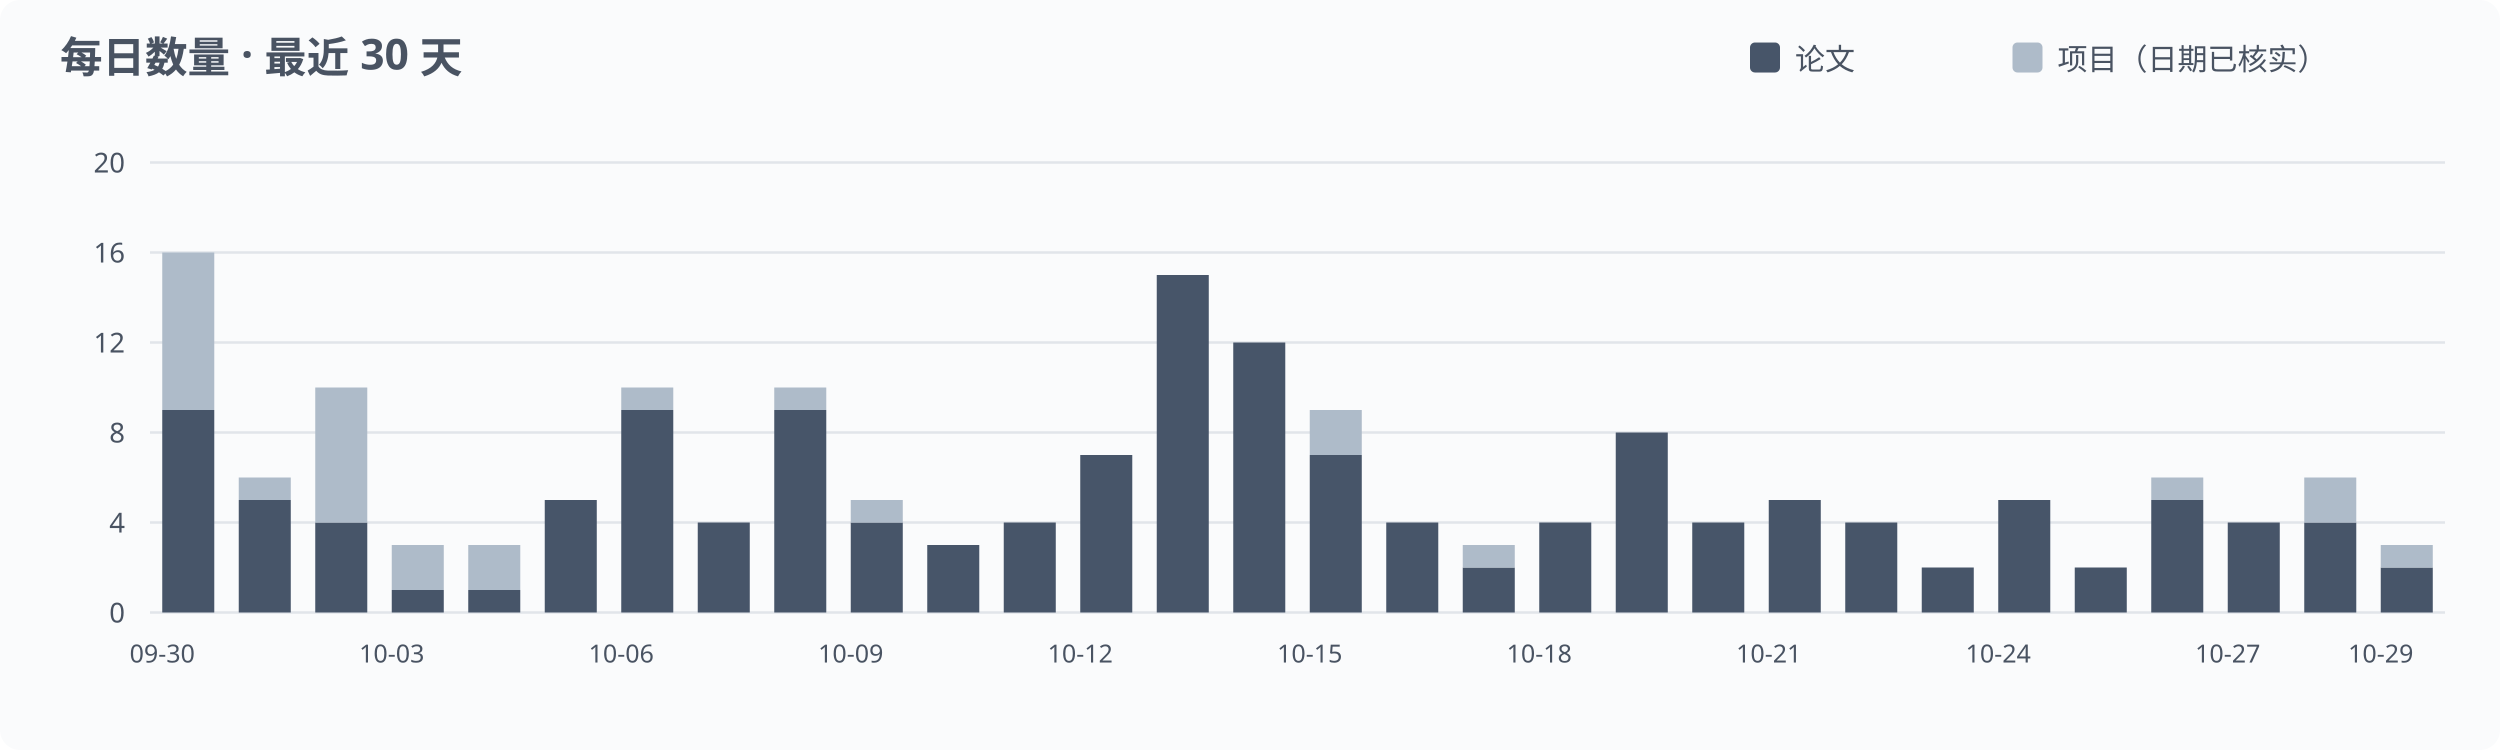
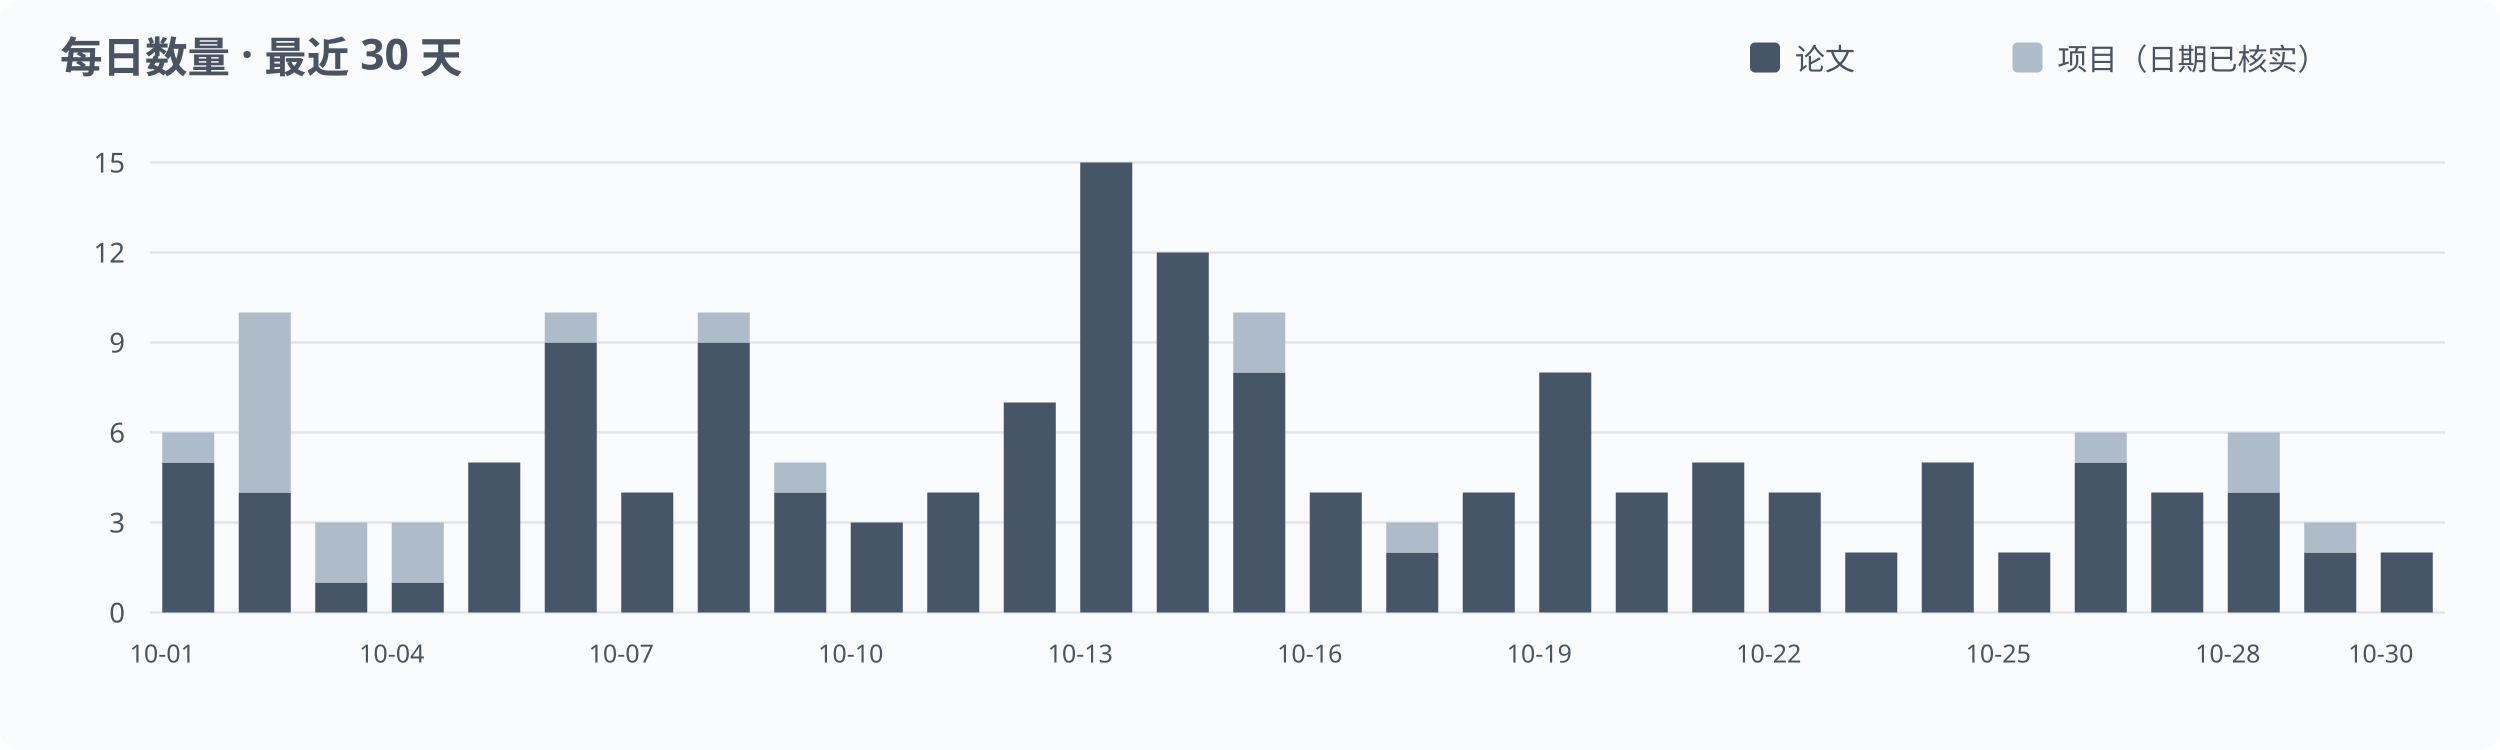
<svg xmlns="http://www.w3.org/2000/svg" width="1000" height="300" viewBox="0 0 1000 300" role="img" aria-labelledby="title desc">
  <rect width="100%" height="100%" rx="8" fill="#fafbfc" />
  <g font-family="system-ui,sans-serif" fill="#495362">
    <text x="24" y="29" font-size="17" font-weight="600">每日数量 · 最近 30 天</text>
    <rect x="700" y="17" width="12" height="12" rx="2" fill="#475569" />
    <text x="718" y="28" font-size="12">论文</text>
    <rect x="805" y="17" width="12" height="12" rx="2" fill="#aebbc9" />
    <text x="823" y="28" font-size="12">项目（日期已核实）</text>
    <path d="M60 245.0H978" stroke="#e1e5ea" />
    <text x="50" y="249.0" text-anchor="end" font-size="11">0</text>
    <path d="M60 209.0H978" stroke="#e1e5ea" />
-     <text x="50" y="213.0" text-anchor="end" font-size="11">4</text>
+     <text x="50" y="213.0" text-anchor="end" font-size="11">3</text>
    <path d="M60 173.0H978" stroke="#e1e5ea" />
-     <text x="50" y="177.0" text-anchor="end" font-size="11">8</text>
+     <text x="50" y="177.0" text-anchor="end" font-size="11">6</text>
    <path d="M60 137.0H978" stroke="#e1e5ea" />
-     <text x="50" y="141.0" text-anchor="end" font-size="11">12</text>
+     <text x="50" y="141.0" text-anchor="end" font-size="11">9</text>
    <path d="M60 101.0H978" stroke="#e1e5ea" />
-     <text x="50" y="105.0" text-anchor="end" font-size="11">16</text>
+     <text x="50" y="105.0" text-anchor="end" font-size="11">12</text>
    <path d="M60 65.0H978" stroke="#e1e5ea" />
-     <text x="50" y="69.0" text-anchor="end" font-size="11">20</text>
-     <rect x="64.90" y="164.00" width="20.81" height="81.00" fill="#475569" />
-     <rect x="64.90" y="101.00" width="20.81" height="63.00" fill="#aebbc9" />
-     <text x="64.90" y="265" text-anchor="middle" font-size="10">09-30</text>
-     <rect x="95.50" y="200.00" width="20.81" height="45.00" fill="#475569" />
-     <rect x="95.50" y="191.00" width="20.81" height="9.00" fill="#aebbc9" />
-     <rect x="126.10" y="209.00" width="20.81" height="36.00" fill="#475569" />
-     <rect x="126.10" y="155.00" width="20.81" height="54.00" fill="#aebbc9" />
-     <rect x="156.70" y="236.00" width="20.81" height="9.00" fill="#475569" />
-     <rect x="156.70" y="218.00" width="20.81" height="18.00" fill="#aebbc9" />
-     <text x="156.70" y="265" text-anchor="middle" font-size="10">10-03</text>
-     <rect x="187.30" y="236.00" width="20.81" height="9.00" fill="#475569" />
-     <rect x="187.30" y="218.00" width="20.81" height="18.00" fill="#aebbc9" />
-     <rect x="217.90" y="200.00" width="20.81" height="45.00" fill="#475569" />
-     <rect x="217.90" y="200.00" width="20.81" height="0.00" fill="#aebbc9" />
-     <rect x="248.50" y="164.00" width="20.81" height="81.00" fill="#475569" />
-     <rect x="248.50" y="155.00" width="20.81" height="9.00" fill="#aebbc9" />
-     <text x="248.50" y="265" text-anchor="middle" font-size="10">10-06</text>
-     <rect x="279.10" y="209.00" width="20.81" height="36.00" fill="#475569" />
-     <rect x="279.10" y="209.00" width="20.81" height="0.00" fill="#aebbc9" />
-     <rect x="309.70" y="164.00" width="20.81" height="81.00" fill="#475569" />
-     <rect x="309.70" y="155.00" width="20.81" height="9.00" fill="#aebbc9" />
+     <text x="50" y="69.0" text-anchor="end" font-size="11">15</text>
+     <rect x="64.90" y="185.00" width="20.81" height="60.00" fill="#475569" />
+     <rect x="64.90" y="173.00" width="20.81" height="12.00" fill="#aebbc9" />
+     <text x="64.90" y="265" text-anchor="middle" font-size="10">10-01</text>
+     <rect x="95.50" y="197.00" width="20.81" height="48.00" fill="#475569" />
+     <rect x="95.50" y="125.00" width="20.81" height="72.00" fill="#aebbc9" />
+     <rect x="126.10" y="233.00" width="20.81" height="12.00" fill="#475569" />
+     <rect x="126.10" y="209.00" width="20.81" height="24.00" fill="#aebbc9" />
+     <rect x="156.70" y="233.00" width="20.81" height="12.00" fill="#475569" />
+     <rect x="156.70" y="209.00" width="20.81" height="24.00" fill="#aebbc9" />
+     <text x="156.70" y="265" text-anchor="middle" font-size="10">10-04</text>
+     <rect x="187.30" y="185.00" width="20.81" height="60.00" fill="#475569" />
+     <rect x="187.30" y="185.00" width="20.81" height="0.00" fill="#aebbc9" />
+     <rect x="217.90" y="137.00" width="20.81" height="108.00" fill="#475569" />
+     <rect x="217.90" y="125.00" width="20.81" height="12.00" fill="#aebbc9" />
+     <rect x="248.50" y="197.00" width="20.81" height="48.00" fill="#475569" />
+     <rect x="248.50" y="197.00" width="20.81" height="0.00" fill="#aebbc9" />
+     <text x="248.50" y="265" text-anchor="middle" font-size="10">10-07</text>
+     <rect x="279.10" y="137.00" width="20.81" height="108.00" fill="#475569" />
+     <rect x="279.10" y="125.00" width="20.81" height="12.00" fill="#aebbc9" />
+     <rect x="309.70" y="197.00" width="20.81" height="48.00" fill="#475569" />
+     <rect x="309.70" y="185.00" width="20.81" height="12.00" fill="#aebbc9" />
    <rect x="340.30" y="209.00" width="20.81" height="36.00" fill="#475569" />
-     <rect x="340.30" y="200.00" width="20.81" height="9.00" fill="#aebbc9" />
-     <text x="340.30" y="265" text-anchor="middle" font-size="10">10-09</text>
-     <rect x="370.90" y="218.00" width="20.81" height="27.00" fill="#475569" />
-     <rect x="370.90" y="218.00" width="20.81" height="0.00" fill="#aebbc9" />
-     <rect x="401.50" y="209.00" width="20.81" height="36.00" fill="#475569" />
-     <rect x="401.50" y="209.00" width="20.81" height="0.00" fill="#aebbc9" />
-     <rect x="432.10" y="182.00" width="20.81" height="63.00" fill="#475569" />
-     <rect x="432.10" y="182.00" width="20.81" height="0.00" fill="#aebbc9" />
-     <text x="432.10" y="265" text-anchor="middle" font-size="10">10-12</text>
-     <rect x="462.70" y="110.00" width="20.81" height="135.00" fill="#475569" />
-     <rect x="462.70" y="110.00" width="20.81" height="0.00" fill="#aebbc9" />
-     <rect x="493.30" y="137.00" width="20.81" height="108.00" fill="#475569" />
-     <rect x="493.30" y="137.00" width="20.81" height="0.00" fill="#aebbc9" />
-     <rect x="523.90" y="182.00" width="20.81" height="63.00" fill="#475569" />
-     <rect x="523.90" y="164.00" width="20.81" height="18.00" fill="#aebbc9" />
-     <text x="523.90" y="265" text-anchor="middle" font-size="10">10-15</text>
-     <rect x="554.50" y="209.00" width="20.81" height="36.00" fill="#475569" />
-     <rect x="554.50" y="209.00" width="20.81" height="0.00" fill="#aebbc9" />
-     <rect x="585.10" y="227.00" width="20.81" height="18.00" fill="#475569" />
-     <rect x="585.10" y="218.00" width="20.81" height="9.00" fill="#aebbc9" />
-     <rect x="615.70" y="209.00" width="20.81" height="36.00" fill="#475569" />
-     <rect x="615.70" y="209.00" width="20.81" height="0.00" fill="#aebbc9" />
-     <text x="615.70" y="265" text-anchor="middle" font-size="10">10-18</text>
-     <rect x="646.30" y="173.00" width="20.81" height="72.00" fill="#475569" />
-     <rect x="646.30" y="173.00" width="20.81" height="0.00" fill="#aebbc9" />
-     <rect x="676.90" y="209.00" width="20.81" height="36.00" fill="#475569" />
-     <rect x="676.90" y="209.00" width="20.81" height="0.00" fill="#aebbc9" />
-     <rect x="707.50" y="200.00" width="20.81" height="45.00" fill="#475569" />
-     <rect x="707.50" y="200.00" width="20.81" height="0.00" fill="#aebbc9" />
-     <text x="707.50" y="265" text-anchor="middle" font-size="10">10-21</text>
-     <rect x="738.10" y="209.00" width="20.81" height="36.00" fill="#475569" />
-     <rect x="738.10" y="209.00" width="20.81" height="0.00" fill="#aebbc9" />
-     <rect x="768.70" y="227.00" width="20.81" height="18.00" fill="#475569" />
-     <rect x="768.70" y="227.00" width="20.81" height="0.00" fill="#aebbc9" />
-     <rect x="799.30" y="200.00" width="20.81" height="45.00" fill="#475569" />
-     <rect x="799.30" y="200.00" width="20.81" height="0.00" fill="#aebbc9" />
-     <text x="799.30" y="265" text-anchor="middle" font-size="10">10-24</text>
-     <rect x="829.90" y="227.00" width="20.81" height="18.00" fill="#475569" />
-     <rect x="829.90" y="227.00" width="20.81" height="0.00" fill="#aebbc9" />
-     <rect x="860.50" y="200.00" width="20.81" height="45.00" fill="#475569" />
-     <rect x="860.50" y="191.00" width="20.81" height="9.00" fill="#aebbc9" />
-     <rect x="891.10" y="209.00" width="20.81" height="36.00" fill="#475569" />
-     <rect x="891.10" y="209.00" width="20.81" height="0.00" fill="#aebbc9" />
-     <text x="891.10" y="265" text-anchor="middle" font-size="10">10-27</text>
-     <rect x="921.70" y="209.00" width="20.81" height="36.00" fill="#475569" />
-     <rect x="921.70" y="191.00" width="20.81" height="18.00" fill="#aebbc9" />
-     <rect x="952.30" y="227.00" width="20.81" height="18.00" fill="#475569" />
-     <rect x="952.30" y="218.00" width="20.81" height="9.00" fill="#aebbc9" />
-     <text x="952.30" y="265" text-anchor="middle" font-size="10">10-29</text>
+     <rect x="340.30" y="209.00" width="20.81" height="0.00" fill="#aebbc9" />
+     <text x="340.30" y="265" text-anchor="middle" font-size="10">10-10</text>
+     <rect x="370.90" y="197.00" width="20.81" height="48.00" fill="#475569" />
+     <rect x="370.90" y="197.00" width="20.81" height="0.00" fill="#aebbc9" />
+     <rect x="401.50" y="161.00" width="20.81" height="84.00" fill="#475569" />
+     <rect x="401.50" y="161.00" width="20.81" height="0.00" fill="#aebbc9" />
+     <rect x="432.10" y="65.00" width="20.81" height="180.00" fill="#475569" />
+     <rect x="432.10" y="65.00" width="20.81" height="0.00" fill="#aebbc9" />
+     <text x="432.10" y="265" text-anchor="middle" font-size="10">10-13</text>
+     <rect x="462.70" y="101.00" width="20.81" height="144.00" fill="#475569" />
+     <rect x="462.70" y="101.00" width="20.81" height="0.00" fill="#aebbc9" />
+     <rect x="493.30" y="149.00" width="20.81" height="96.00" fill="#475569" />
+     <rect x="493.30" y="125.00" width="20.81" height="24.00" fill="#aebbc9" />
+     <rect x="523.90" y="197.00" width="20.81" height="48.00" fill="#475569" />
+     <rect x="523.90" y="197.00" width="20.81" height="0.00" fill="#aebbc9" />
+     <text x="523.90" y="265" text-anchor="middle" font-size="10">10-16</text>
+     <rect x="554.50" y="221.00" width="20.81" height="24.00" fill="#475569" />
+     <rect x="554.50" y="209.00" width="20.81" height="12.00" fill="#aebbc9" />
+     <rect x="585.10" y="197.00" width="20.81" height="48.00" fill="#475569" />
+     <rect x="585.10" y="197.00" width="20.81" height="0.00" fill="#aebbc9" />
+     <rect x="615.70" y="149.00" width="20.81" height="96.00" fill="#475569" />
+     <rect x="615.70" y="149.00" width="20.81" height="0.00" fill="#aebbc9" />
+     <text x="615.70" y="265" text-anchor="middle" font-size="10">10-19</text>
+     <rect x="646.30" y="197.00" width="20.81" height="48.00" fill="#475569" />
+     <rect x="646.30" y="197.00" width="20.81" height="0.00" fill="#aebbc9" />
+     <rect x="676.90" y="185.00" width="20.81" height="60.00" fill="#475569" />
+     <rect x="676.90" y="185.00" width="20.81" height="0.00" fill="#aebbc9" />
+     <rect x="707.50" y="197.00" width="20.81" height="48.00" fill="#475569" />
+     <rect x="707.50" y="197.00" width="20.81" height="0.00" fill="#aebbc9" />
+     <text x="707.50" y="265" text-anchor="middle" font-size="10">10-22</text>
+     <rect x="738.10" y="221.00" width="20.81" height="24.00" fill="#475569" />
+     <rect x="738.10" y="221.00" width="20.81" height="0.00" fill="#aebbc9" />
+     <rect x="768.70" y="185.00" width="20.81" height="60.00" fill="#475569" />
+     <rect x="768.70" y="185.00" width="20.81" height="0.00" fill="#aebbc9" />
+     <rect x="799.30" y="221.00" width="20.81" height="24.00" fill="#475569" />
+     <rect x="799.30" y="221.00" width="20.81" height="0.00" fill="#aebbc9" />
+     <text x="799.30" y="265" text-anchor="middle" font-size="10">10-25</text>
+     <rect x="829.90" y="185.00" width="20.81" height="60.00" fill="#475569" />
+     <rect x="829.90" y="173.00" width="20.81" height="12.00" fill="#aebbc9" />
+     <rect x="860.50" y="197.00" width="20.81" height="48.00" fill="#475569" />
+     <rect x="860.50" y="197.00" width="20.81" height="0.00" fill="#aebbc9" />
+     <rect x="891.10" y="197.00" width="20.81" height="48.00" fill="#475569" />
+     <rect x="891.10" y="173.00" width="20.81" height="24.00" fill="#aebbc9" />
+     <text x="891.10" y="265" text-anchor="middle" font-size="10">10-28</text>
+     <rect x="921.70" y="221.00" width="20.81" height="24.00" fill="#475569" />
+     <rect x="921.70" y="209.00" width="20.81" height="12.00" fill="#aebbc9" />
+     <rect x="952.30" y="221.00" width="20.81" height="24.00" fill="#475569" />
+     <rect x="952.30" y="221.00" width="20.81" height="0.00" fill="#aebbc9" />
+     <text x="952.30" y="265" text-anchor="middle" font-size="10">10-30</text>
  </g>
</svg>
